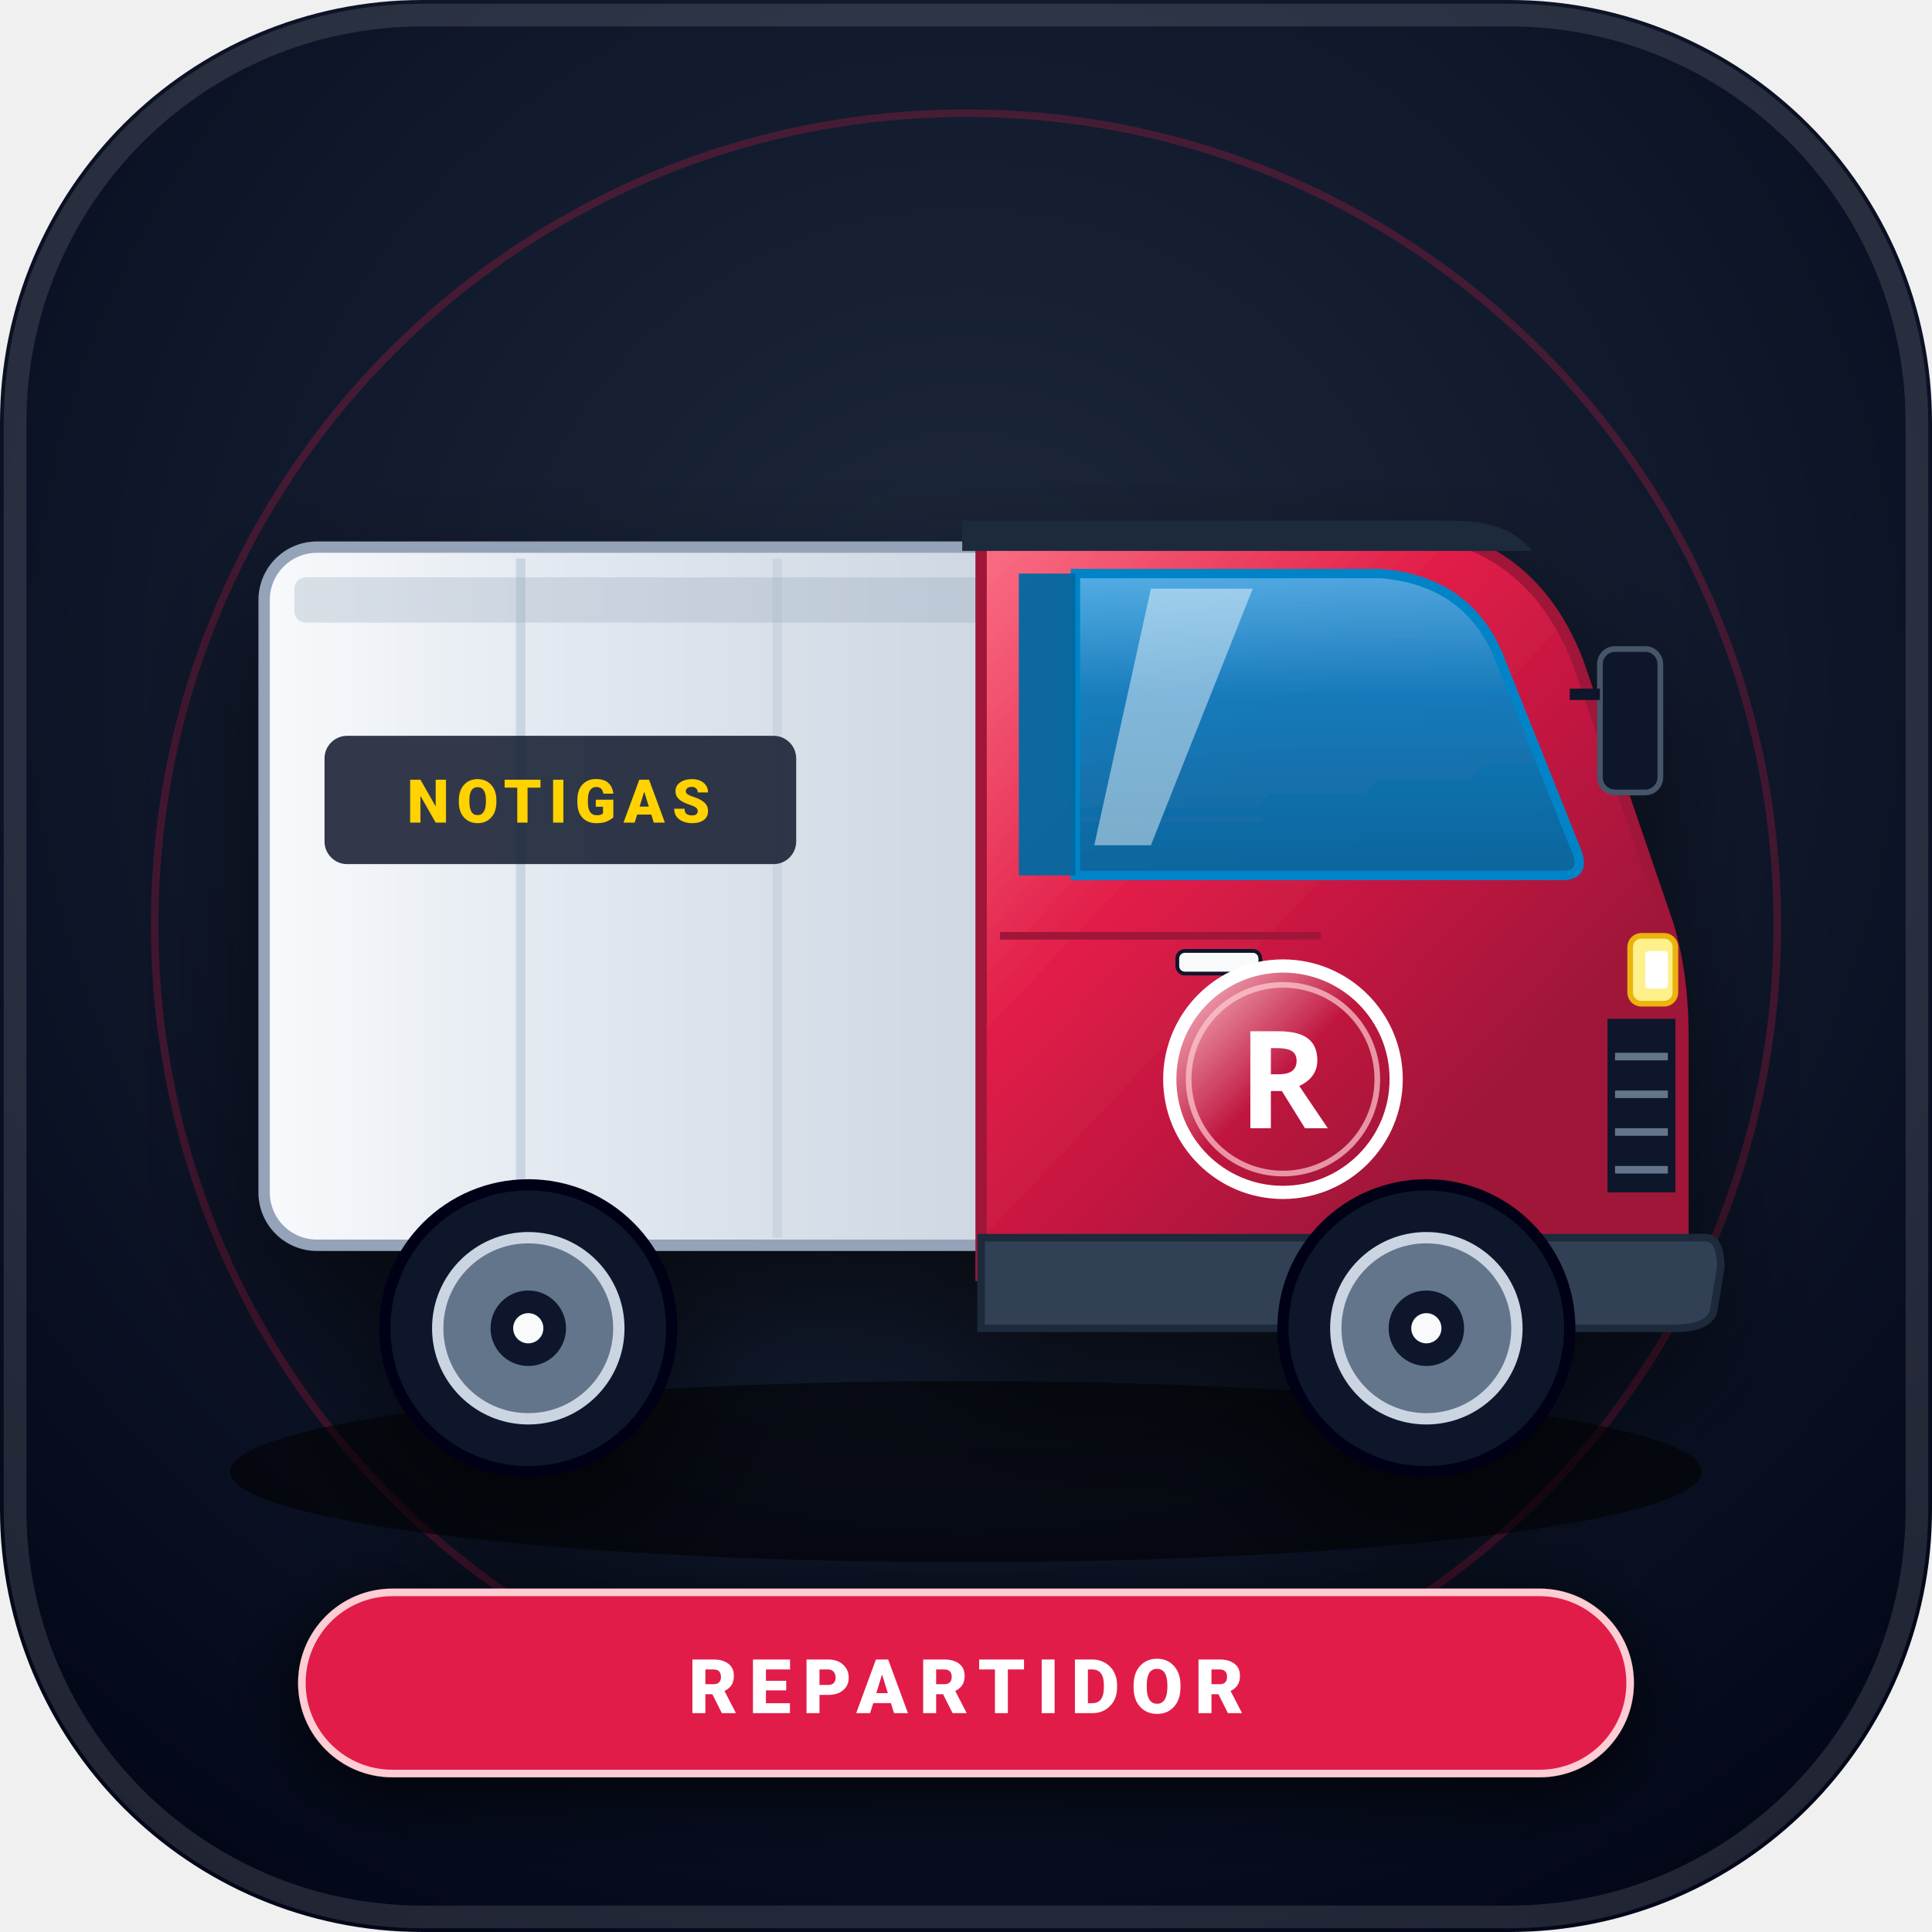
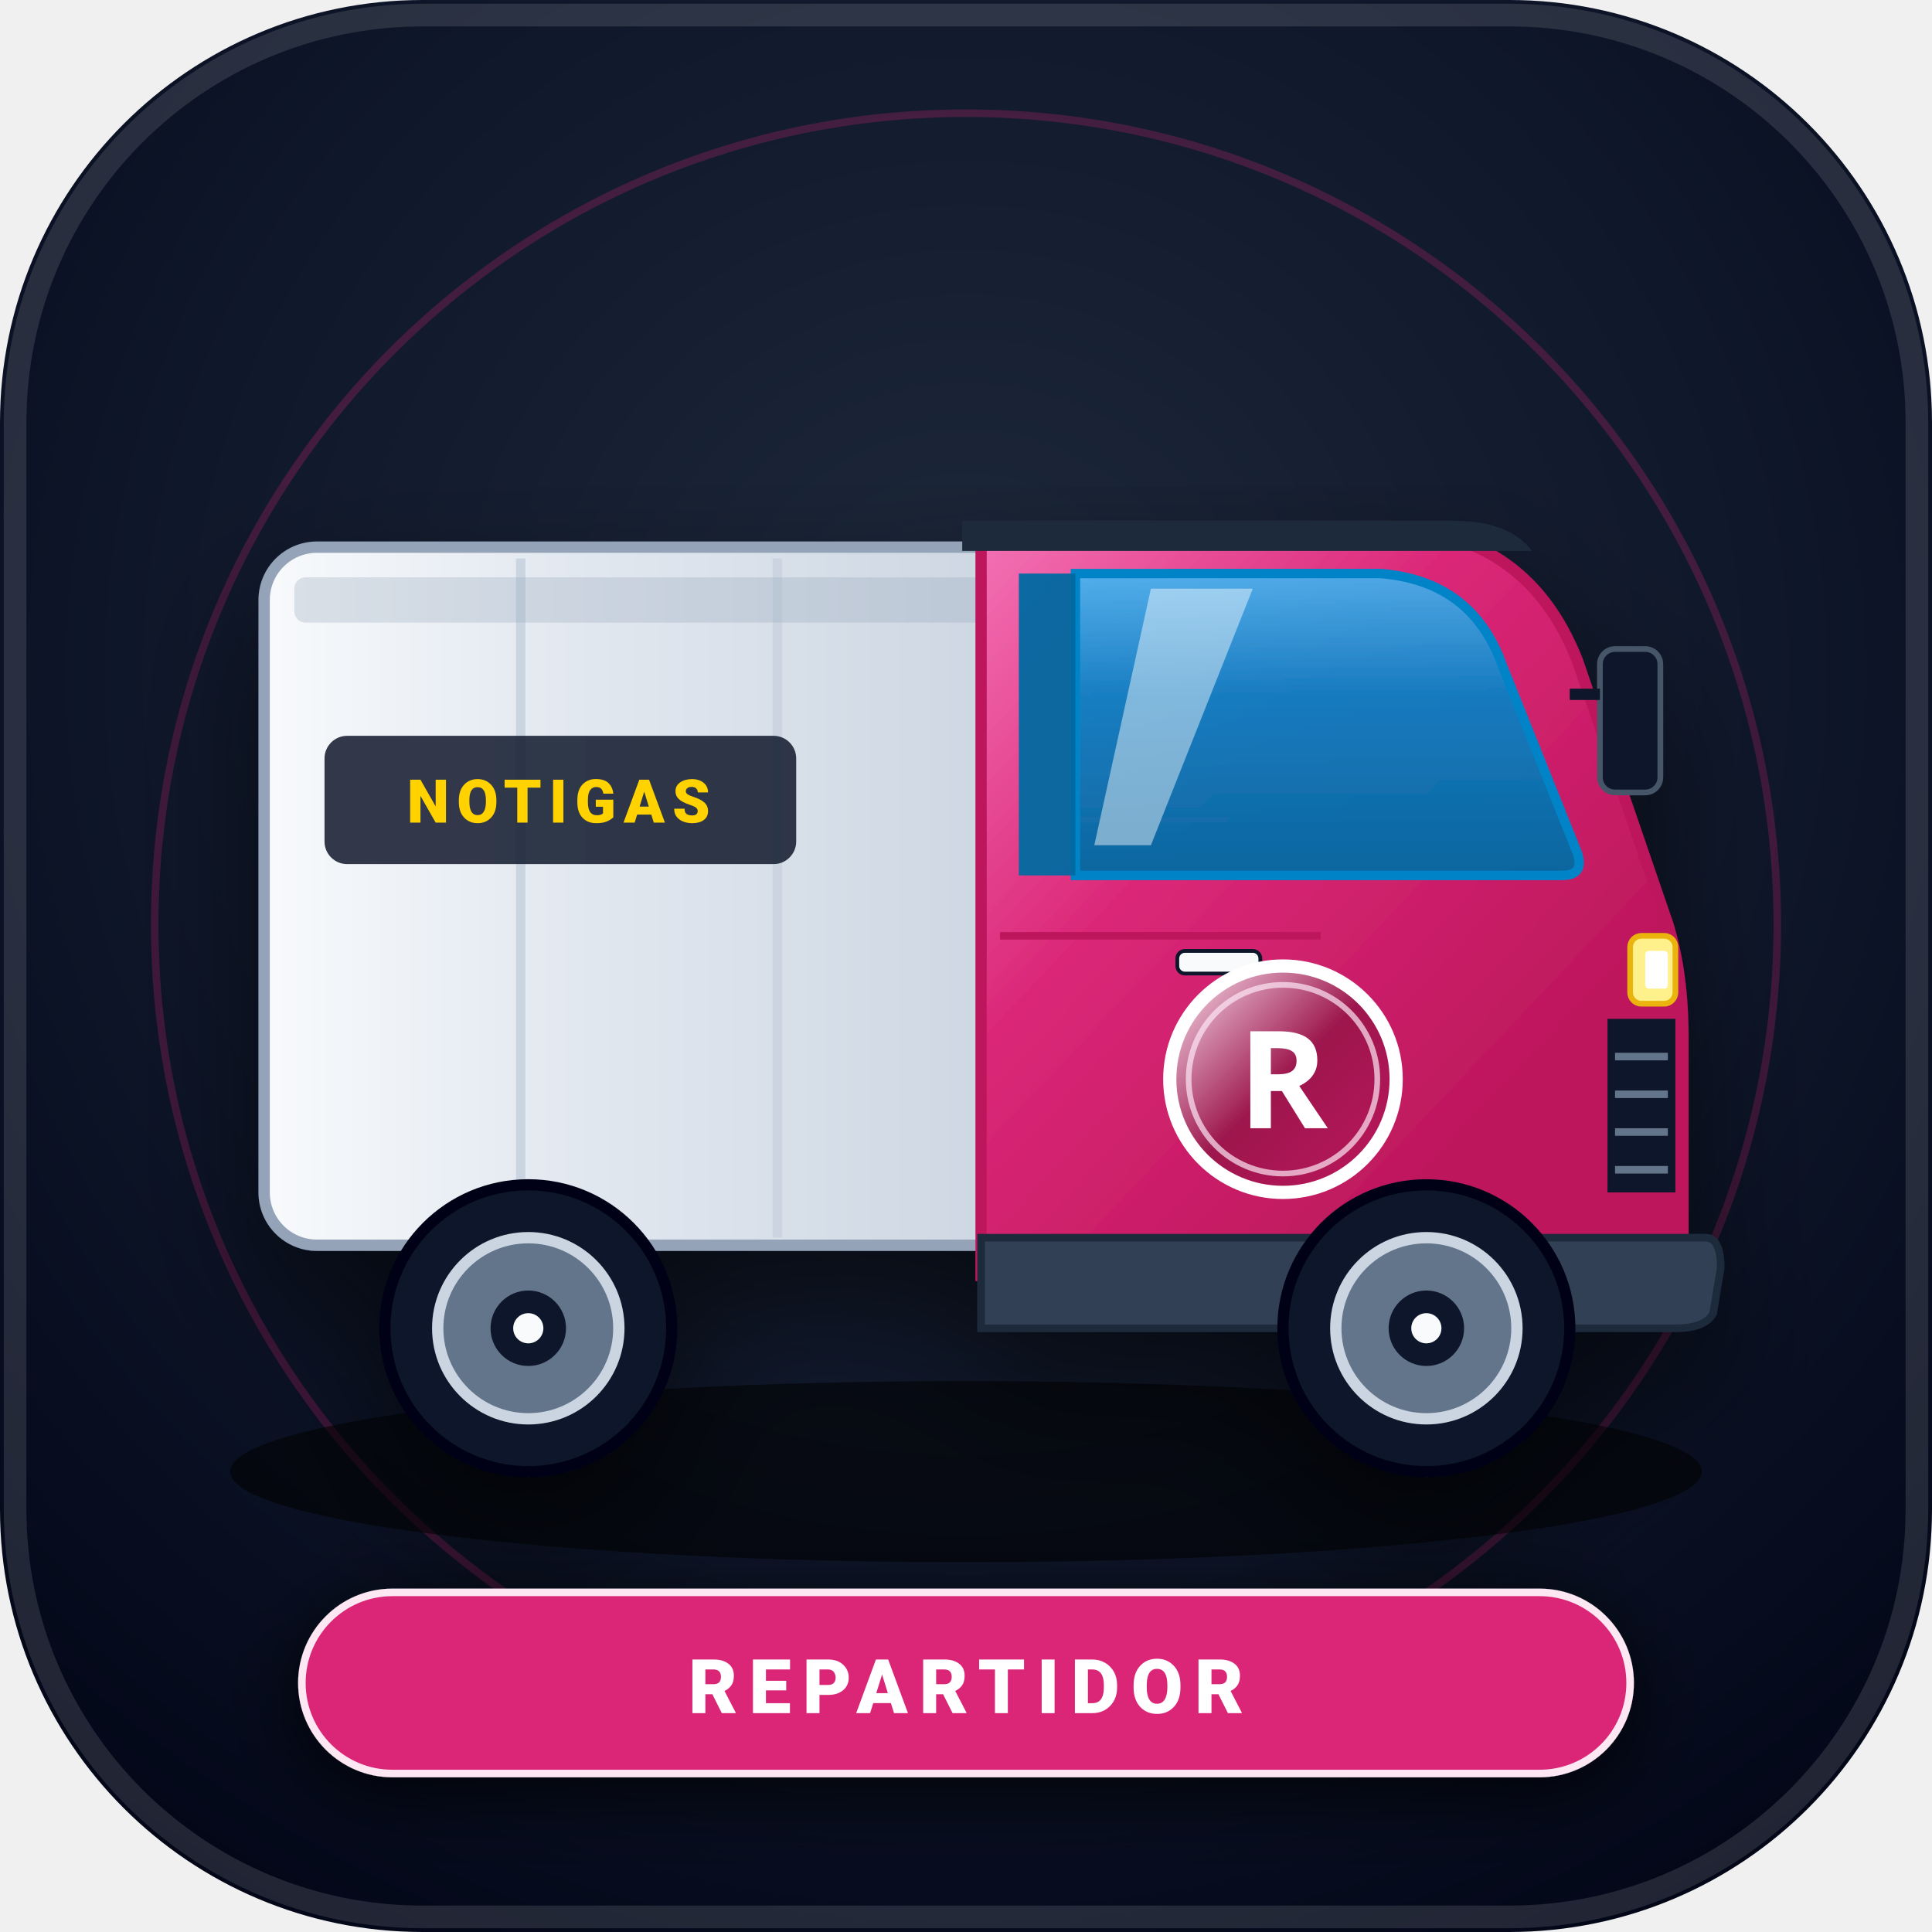
<svg xmlns="http://www.w3.org/2000/svg" viewBox="0 0 512 512" width="512" height="512">
  <defs>
    <radialGradient id="bgGrad" cx="50%" cy="35%" r="75%">
      <stop offset="0%" stop-color="#1E293B" />
      <stop offset="55%" stop-color="#0F172A" />
      <stop offset="100%" stop-color="#020617" />
    </radialGradient>
    <linearGradient id="cabGrad" x1="0%" y1="0%" x2="100%" y2="100%">
-       <stop offset="0%" stop-color="#FB7185" />
-       <stop offset="35%" stop-color="#E11D48" />
-       <stop offset="75%" stop-color="#9F1239" />
-       <stop offset="100%" stop-color="#9F1239" />
+       <stop offset="0%" stop-color="#F472B6" />
+       <stop offset="35%" stop-color="#DB2777" />
+       <stop offset="75%" stop-color="#BE185D" />
+       <stop offset="100%" stop-color="#BE185D" />
    </linearGradient>
    <linearGradient id="cargoGrad" x1="0%" y1="0%" x2="100%" y2="0%">
      <stop offset="0%" stop-color="#F8FAFC" />
      <stop offset="40%" stop-color="#E2E8F0" />
      <stop offset="100%" stop-color="#CBD5E1" />
    </linearGradient>
    <linearGradient id="badgeGrad" x1="0%" y1="0%" x2="100%" y2="100%">
-       <stop offset="0%" stop-color="#FECDD3" />
-       <stop offset="50%" stop-color="#BE123C" />
-       <stop offset="100%" stop-color="#9F1239" />
+       <stop offset="0%" stop-color="#FCE7F3" />
+       <stop offset="50%" stop-color="#9D174D" />
+       <stop offset="100%" stop-color="#BE185D" />
    </linearGradient>
    <linearGradient id="windshieldGrad" x1="0%" y1="0%" x2="0%" y2="100%">
      <stop offset="0%" stop-color="#38BDF8" stop-opacity="0.85" />
      <stop offset="40%" stop-color="#0284C7" stop-opacity="0.9" />
      <stop offset="100%" stop-color="#0369A1" stop-opacity="0.95" />
    </linearGradient>
    <filter id="truckShadow" x="-10%" y="-10%" width="130%" height="130%">
      <feDropShadow dx="0" dy="16" stdDeviation="18" flood-color="#000000" flood-opacity="0.6" />
    </filter>
  </defs>
  <rect width="512" height="512" rx="112" fill="url(#bgGrad)" />
  <rect width="504" height="504" x="4" y="4" rx="108" fill="none" stroke="rgba(255,255,255,0.12)" stroke-width="6" />
-   <circle cx="256" cy="245" r="215" fill="none" stroke="#E11D48" stroke-opacity="0.25" stroke-width="2" />
+   <circle cx="256" cy="245" r="215" fill="none" stroke="#DB2777" stroke-opacity="0.25" stroke-width="2" />
  <ellipse cx="256" cy="390" rx="195" ry="24" fill="rgba(0,0,0,0.55)" />
  <g filter="url(#truckShadow)">
    <rect x="70" y="145" width="205" height="185" rx="14" fill="url(#cargoGrad)" stroke="#94A3B8" stroke-width="3" />
    <line x1="138" y1="148" x2="138" y2="328" stroke="#CBD5E1" stroke-width="2.5" />
    <line x1="206" y1="148" x2="206" y2="328" stroke="#CBD5E1" stroke-width="2.5" />
    <rect x="78" y="153" width="189" height="12" rx="3" fill="#94A3B8" opacity="0.3" />
    <rect x="86" y="195" width="125" height="34" rx="6" fill="#0F172A" opacity="0.85" />
    <text x="148" y="218" font-family="'Segoe UI', Roboto, Montserrat, sans-serif" font-weight="900" font-size="16" fill="#FFD200" text-anchor="middle" letter-spacing="2">NOTIGAS</text>
-     <path d="M 260 140 L 370 140 Q 405 142 418 175 L 442 245 Q 446 258 446 275 L 446 332 Q 446 338 440 338 L 260 338 Z" fill="url(#cabGrad)" stroke="#9F1239" stroke-width="3" />
+     <path d="M 260 140 L 370 140 Q 405 142 418 175 L 442 245 Q 446 258 446 275 L 446 332 Q 446 338 440 338 L 260 338 Z" fill="url(#cabGrad)" stroke="#BE185D" stroke-width="3" />
    <path d="M 285 152 L 366 152 Q 390 154 398 176 L 418 226 Q 420 232 414 232 L 285 232 Z" fill="url(#windshieldGrad)" stroke="#0284C7" stroke-width="2.5" />
    <path d="M 305 156 L 332 156 L 305 224 L 290 224 Z" fill="rgba(255,255,255,0.45)" />
    <path d="M 285 152 L 285 232 L 270 232 L 270 152 Z" fill="#0369A1" opacity="0.95" />
    <path d="M 255 138 L 385 138 Q 400 138 406 146 L 255 146 Z" fill="#1E293B" />
    <rect x="424" y="172" width="16" height="38" rx="4" fill="#0F172A" stroke="#475569" stroke-width="1.5" />
    <line x1="416" y1="184" x2="424" y2="184" stroke="#0F172A" stroke-width="3" />
-     <line x1="265" y1="248" x2="350" y2="248" stroke="#9F1239" stroke-width="2" />
+     <line x1="265" y1="248" x2="350" y2="248" stroke="#BE185D" stroke-width="2" />
    <rect x="312" y="252" width="22" height="6" rx="2" fill="#F8FAFC" stroke="#0F172A" stroke-width="1" />
    <circle cx="340" cy="286" r="30" fill="url(#badgeGrad)" stroke="#FFFFFF" stroke-width="3.5" />
-     <circle cx="340" cy="286" r="25" fill="none" stroke="#FECDD3" stroke-width="1.5" opacity="0.7" />
+     <circle cx="340" cy="286" r="25" fill="none" stroke="#FCE7F3" stroke-width="1.5" opacity="0.7" />
    <text x="340" y="299" font-family="'Impact', 'Arial Black', sans-serif" font-weight="900" font-size="36" fill="#FFFFFF" text-anchor="middle" letter-spacing="1">R</text>
    <path d="M 426 270 L 444 270 L 444 316 L 426 316 Z" fill="#0F172A" />
    <line x1="428" y1="280" x2="442" y2="280" stroke="#64748B" stroke-width="2" />
    <line x1="428" y1="290" x2="442" y2="290" stroke="#64748B" stroke-width="2" />
    <line x1="428" y1="300" x2="442" y2="300" stroke="#64748B" stroke-width="2" />
    <line x1="428" y1="310" x2="442" y2="310" stroke="#64748B" stroke-width="2" />
    <rect x="432" y="248" width="12" height="18" rx="3" fill="#FEF08A" stroke="#EAB308" stroke-width="1.5" />
    <rect x="436" y="252" width="6" height="10" rx="1" fill="#FFFFFF" />
    <path d="M 260 328 L 452 328 Q 456 328 456 336 L 454 348 Q 452 352 444 352 L 260 352 Z" fill="#334155" stroke="#1E293B" stroke-width="2" />
    <g>
      <circle cx="140" cy="352" r="38" fill="#0F172A" stroke="#020617" stroke-width="3" />
      <circle cx="140" cy="352" r="24" fill="#64748B" stroke="#CBD5E1" stroke-width="3" />
      <circle cx="140" cy="352" r="10" fill="#0F172A" />
      <circle cx="140" cy="352" r="4" fill="#F8FAFC" />
    </g>
    <g>
      <circle cx="378" cy="352" r="38" fill="#0F172A" stroke="#020617" stroke-width="3" />
      <circle cx="378" cy="352" r="24" fill="#64748B" stroke="#CBD5E1" stroke-width="3" />
      <circle cx="378" cy="352" r="10" fill="#0F172A" />
      <circle cx="378" cy="352" r="4" fill="#F8FAFC" />
    </g>
  </g>
  <g filter="drop-shadow(0 4px 10px rgba(0,0,0,0.8))">
-     <rect x="80" y="422" width="352" height="48" rx="24" fill="#E11D48" stroke="#FECDD3" stroke-width="2" />
+     <rect x="80" y="422" width="352" height="48" rx="24" fill="#DB2777" stroke="#FCE7F3" stroke-width="2" />
    <text x="256" y="454" font-family="'Segoe UI', Roboto, Montserrat, sans-serif" font-weight="900" font-size="20" fill="#FFFFFF" text-anchor="middle" letter-spacing="3">REPARTIDOR</text>
  </g>
</svg>
